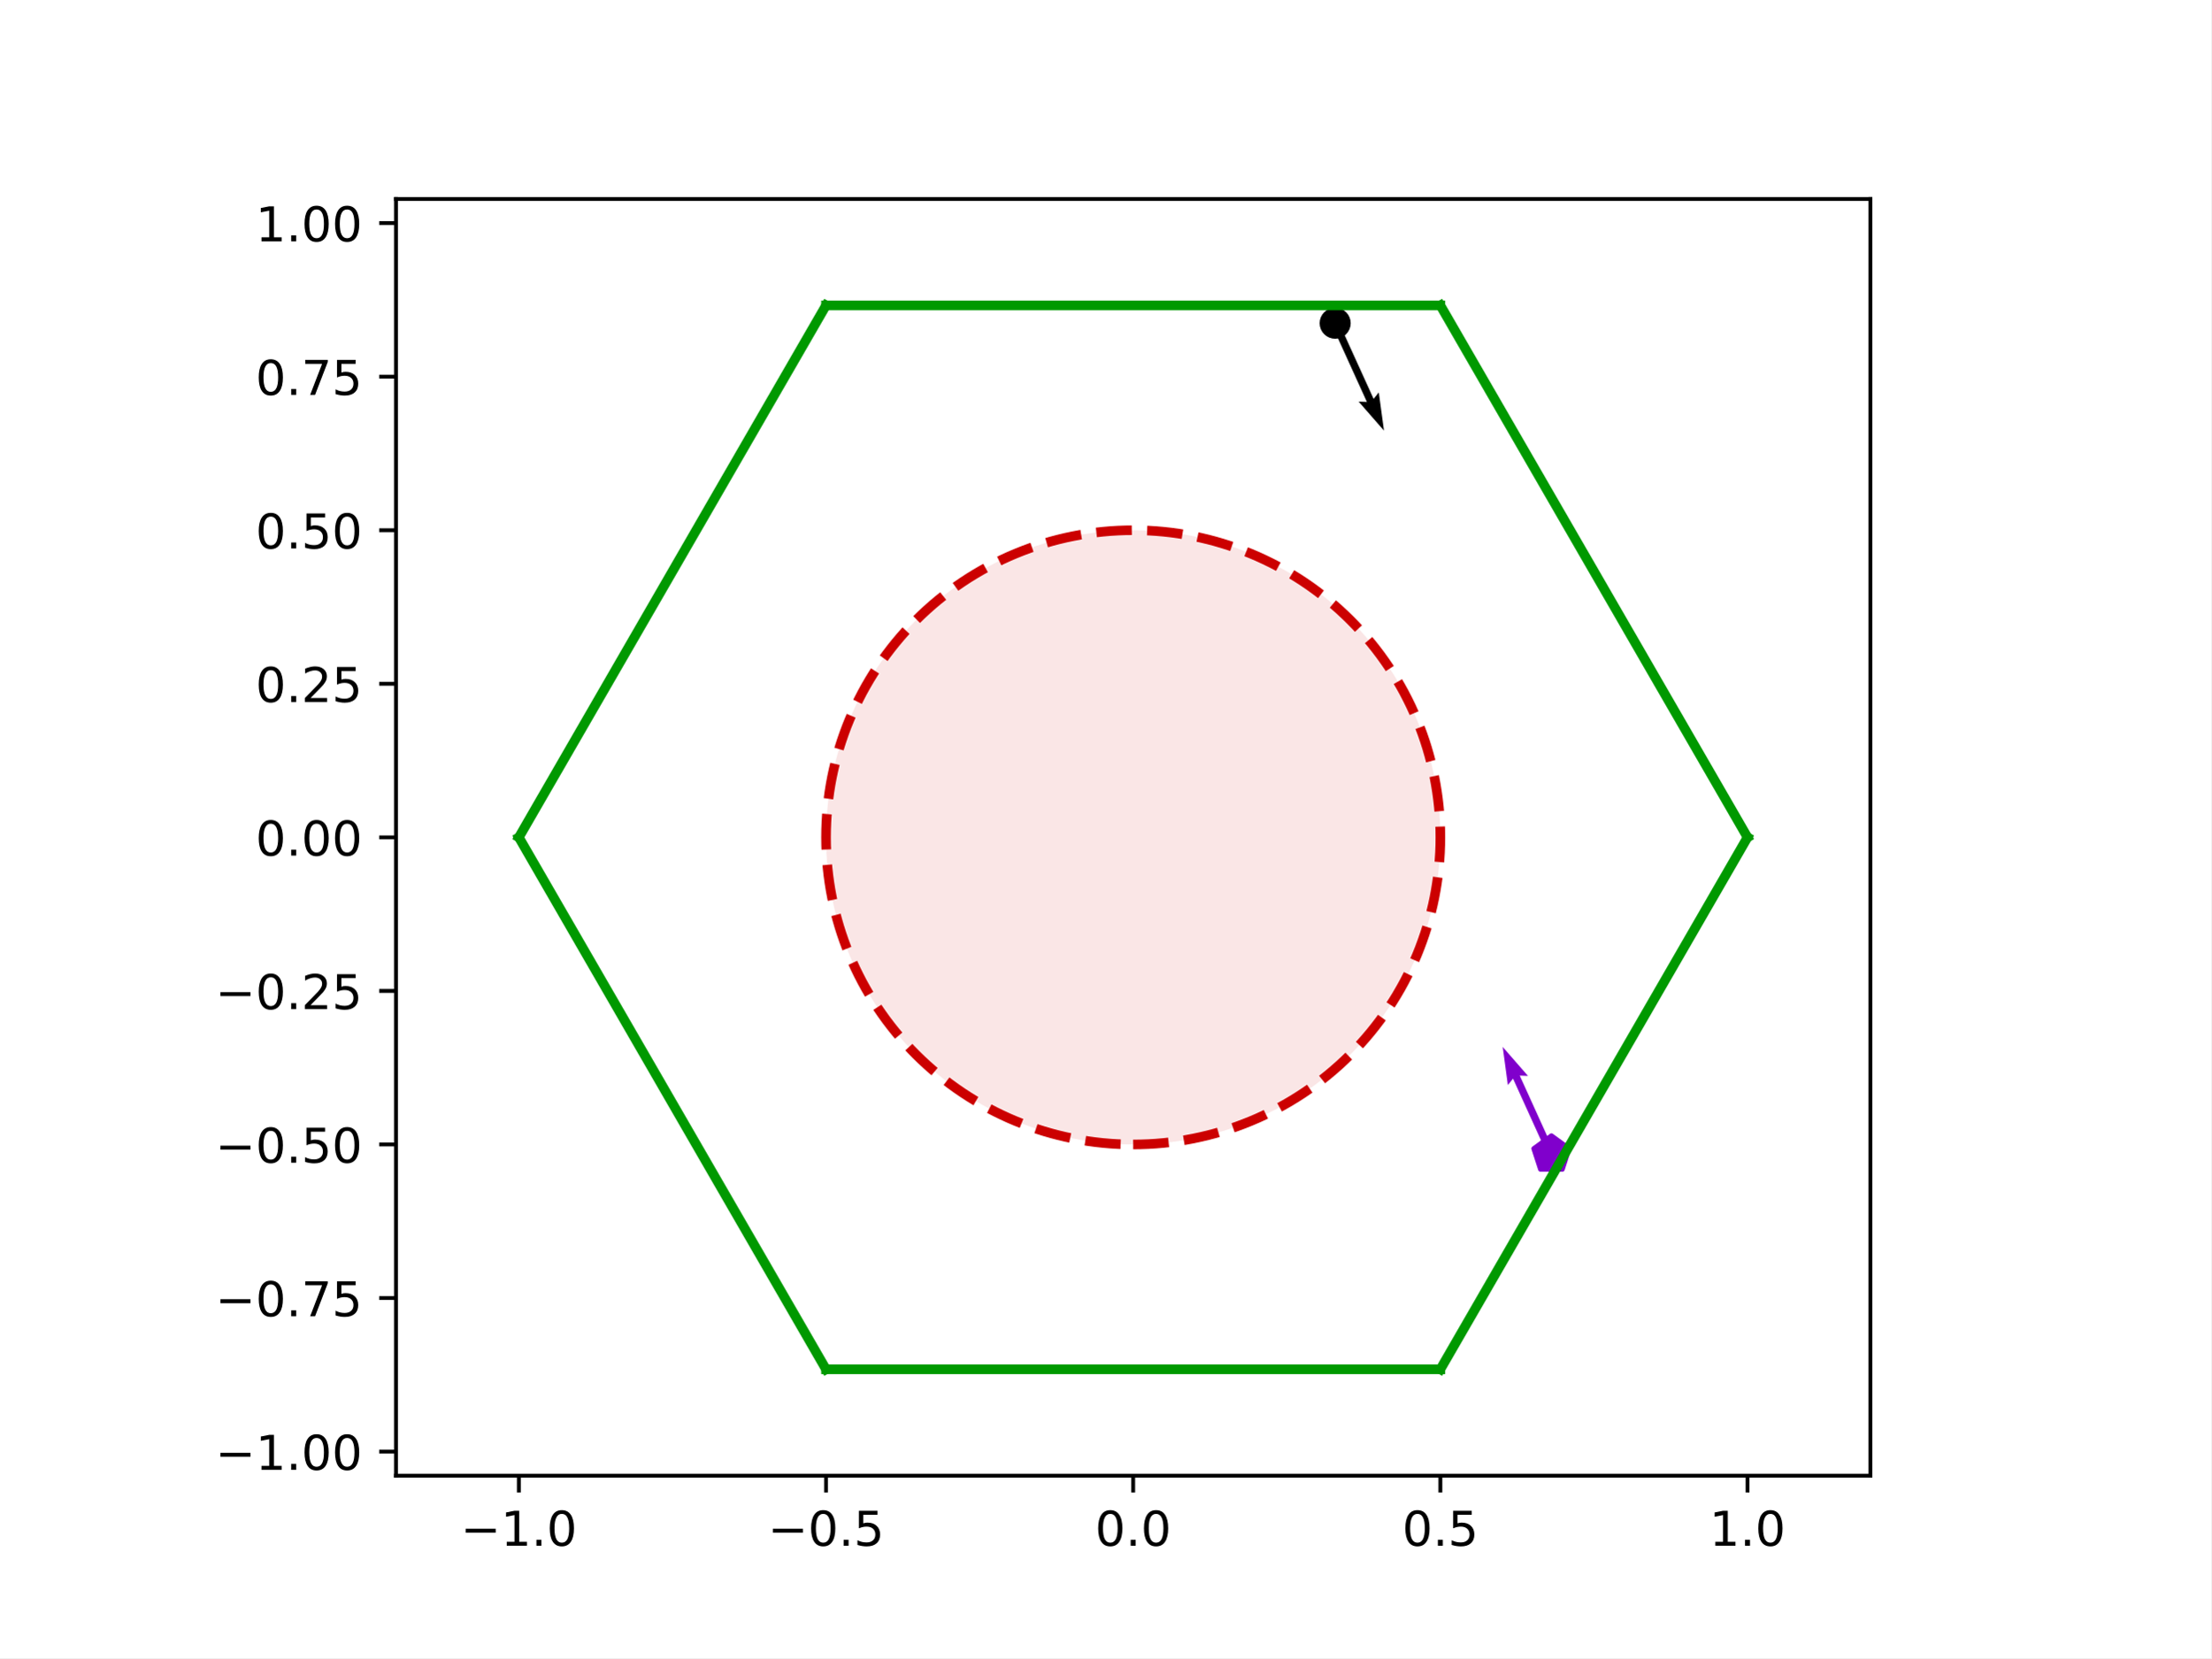
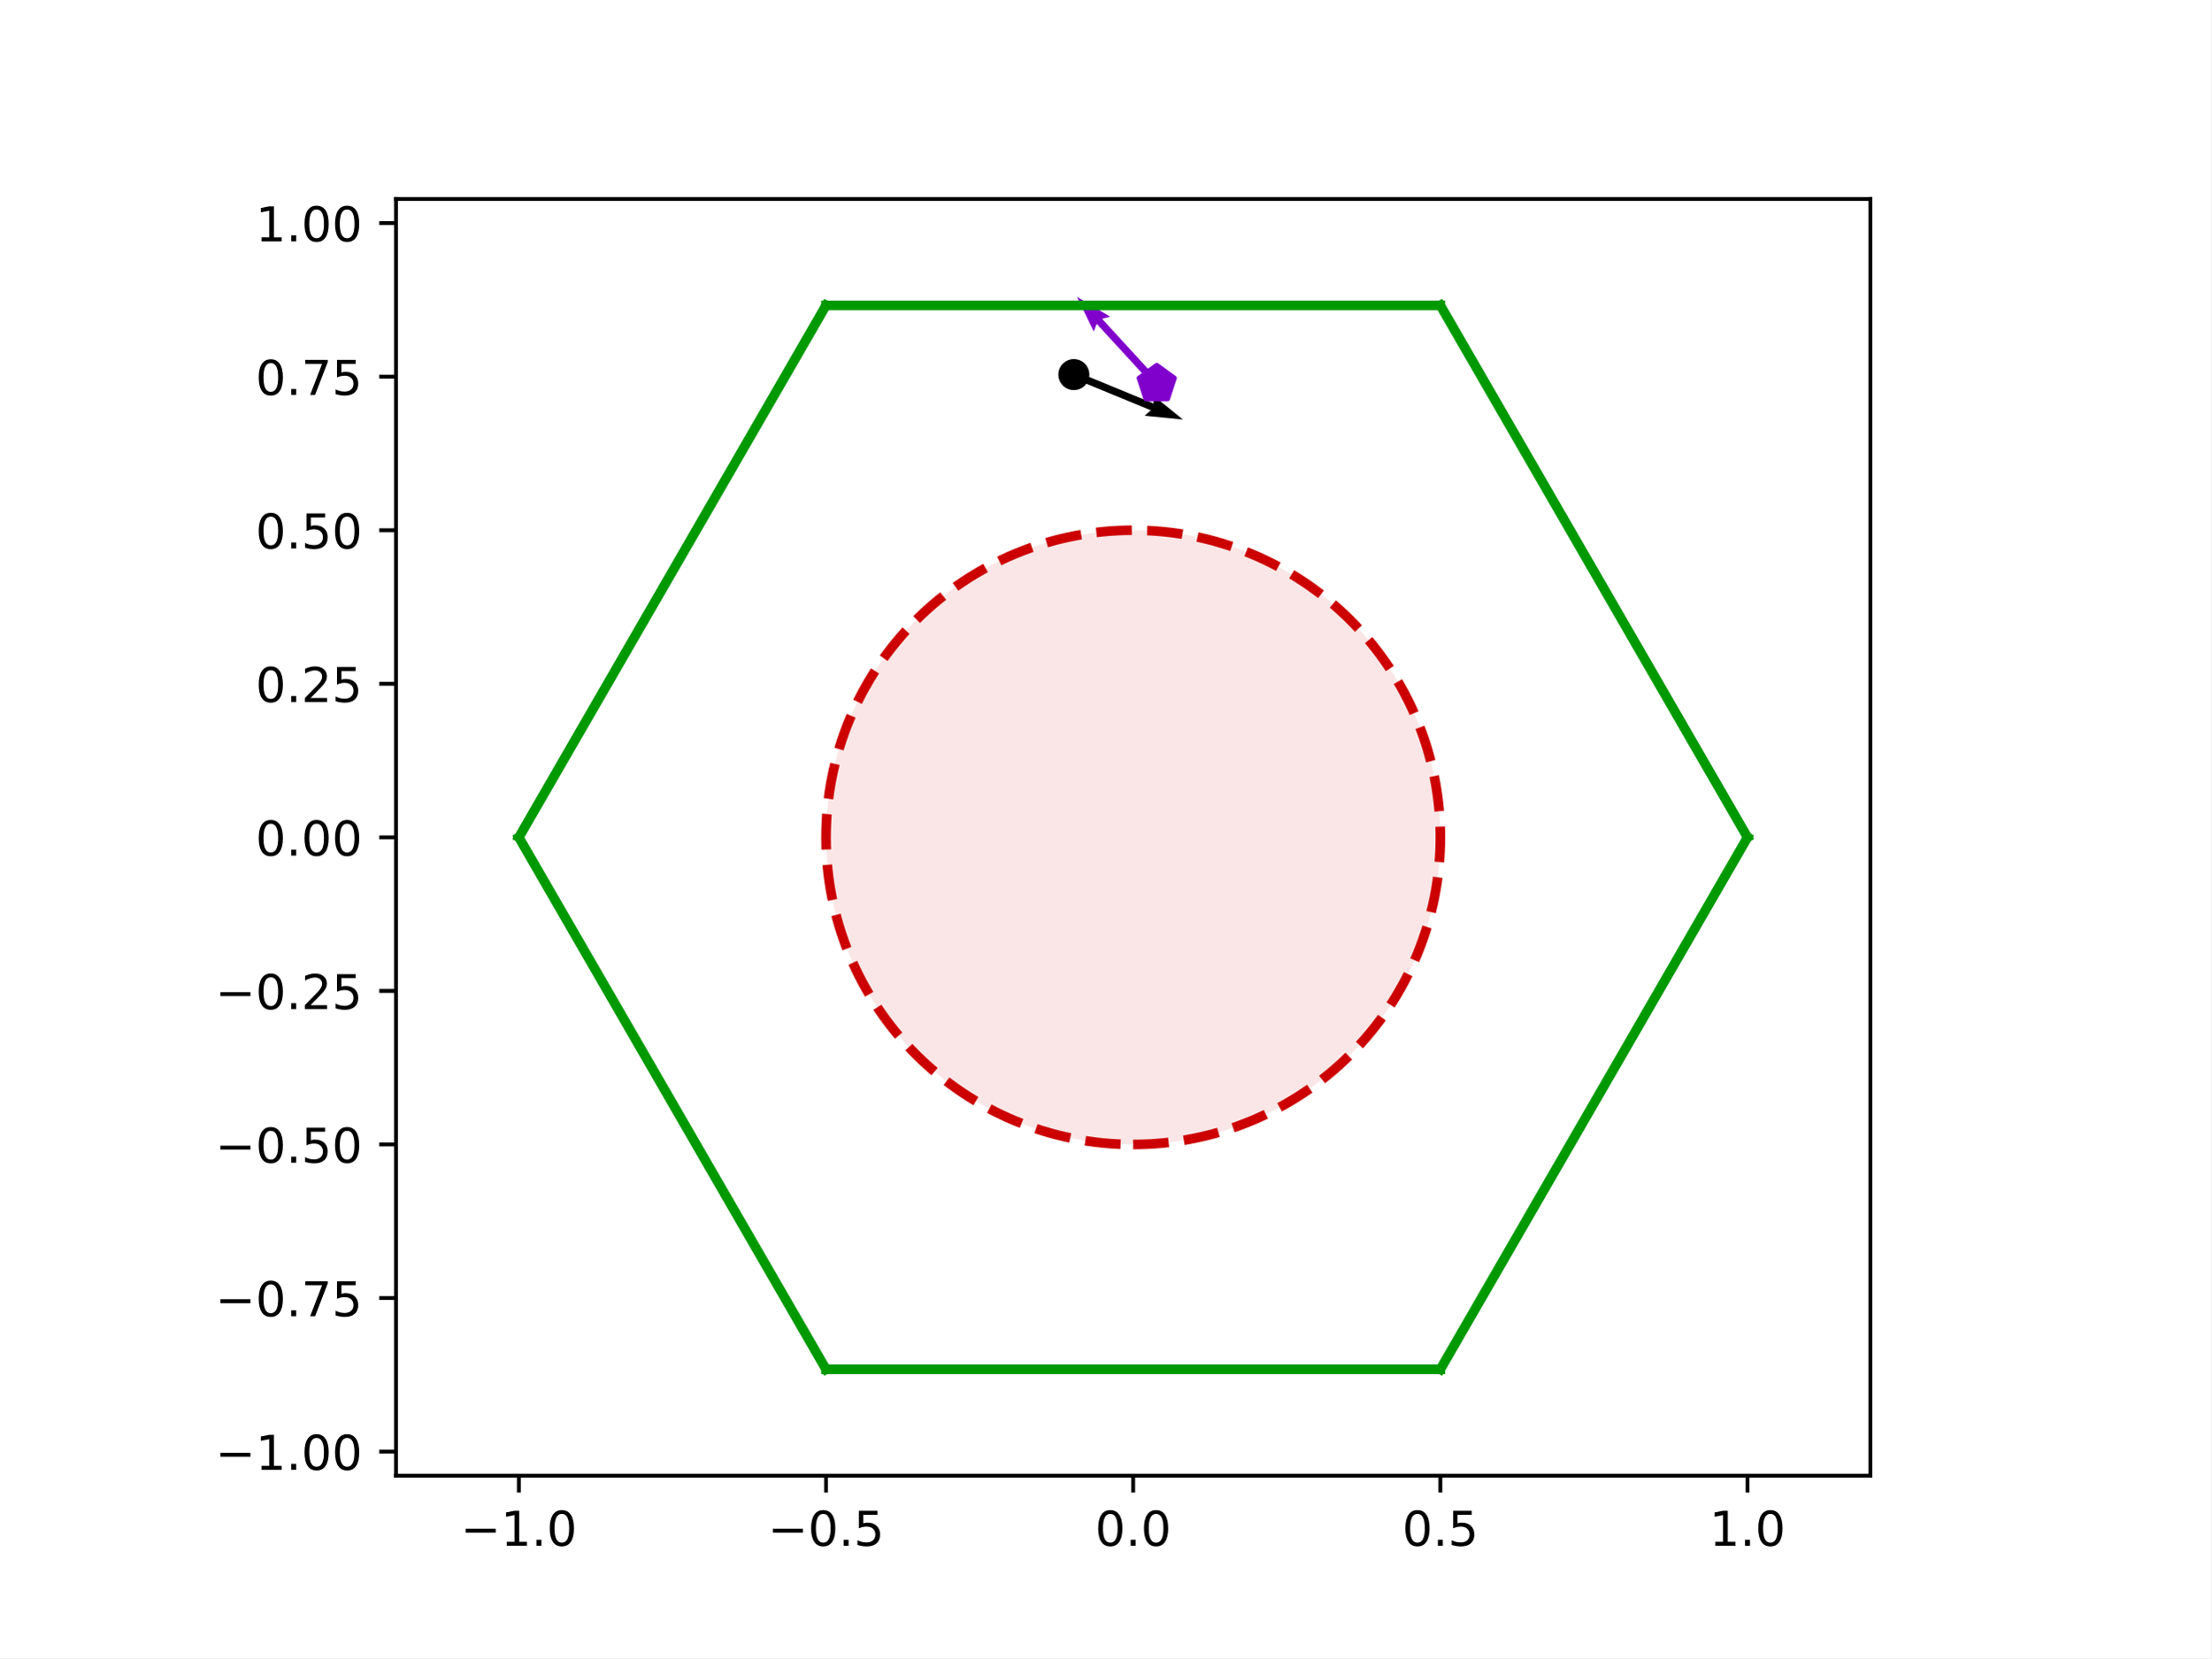
<svg xmlns="http://www.w3.org/2000/svg" xmlns:xlink="http://www.w3.org/1999/xlink" height="345.6pt" version="1.1" viewBox="0 0 460.8 345.6" width="460.8pt">
  <defs>
    <style type="text/css">
*{stroke-linecap:butt;stroke-linejoin:round;}
  </style>
  </defs>
  <g id="figure_1">
    <g id="patch_1">
      <path d="M 0 345.6  L 460.8 345.6  L 460.8 0  L 0 0  z " style="fill:#ffffff;" />
    </g>
    <g id="axes_1">
      <g id="patch_2">
        <path d="M 82.52 307.584  L 389.8 307.584  L 389.8 41.472  L 82.52 41.472  z " style="fill:#ffffff;" />
      </g>
      <g id="PathCollection_1">
        <defs>
-           <path d="M 0 2.739  C 0.726 2.739 1.423 2.45 1.936 1.936  C 2.45 1.423 2.739 0.726 2.739 0  C 2.739 -0.726 2.45 -1.423 1.936 -1.936  C 1.423 -2.45 0.726 -2.739 0 -2.739  C -0.726 -2.739 -1.423 -2.45 -1.936 -1.936  C -2.45 -1.423 -2.739 -0.726 -2.739 0  C -2.739 0.726 -2.45 1.423 -1.936 1.936  C -1.423 2.45 -0.726 2.739 0 2.739  z " id="m2625229b04" style="stroke:#000000;" />
+           <path d="M 0 2.739  C 0.726 2.739 1.423 2.45 1.936 1.936  C 2.45 1.423 2.739 0.726 2.739 0  C 2.739 -0.726 2.45 -1.423 1.936 -1.936  C 1.423 -2.45 0.726 -2.739 0 -2.739  C -0.726 -2.739 -1.423 -2.45 -1.936 -1.936  C -2.45 -1.423 -2.739 -0.726 -2.739 0  C -2.739 0.726 -2.45 1.423 -1.936 1.936  C -1.423 2.45 -0.726 2.739 0 2.739  z " id="mc2b96e93eb" style="stroke:#000000;" />
        </defs>
-         <g clip-path="url(#pc36ca60390)">
-           <use style="stroke:#000000;" x="278.253" xlink:href="#m2625229b04" y="67.365" />
+         <g clip-path="url(#pbceae06fa7)">
+           <use style="stroke:#000000;" x="223.794" xlink:href="#mc2b96e93eb" y="78.074" />
        </g>
      </g>
      <g id="Quiver_1">
-         <path clip-path="url(#pc36ca60390)" d="M 278.953 67.047  L 286.263 83.132  L 287.344 81.797  L 288.424 89.744  L 283.147 83.704  L 284.864 83.768  L 277.554 67.682  L 278.953 67.047  " />
+         <path clip-path="url(#pbceae06fa7)" d="M 224.086 77.364  L 240.423 84.095  L 240.298 82.382  L 246.523 87.439  L 238.542 86.643  L 239.838 85.515  L 223.501 78.785  L 224.086 77.364  " />
      </g>
      <g id="PathCollection_2">
        <defs>
-           <path d="M 0 -3.873  L -3.683 -1.197  L -2.276 3.133  L 2.276 3.133  L 3.683 -1.197  z " id="m1aaee84cb6" style="stroke:#8000cc;" />
+           <path d="M 0 -3.873  L -3.683 -1.197  L -2.276 3.133  L 2.276 3.133  L 3.683 -1.197  z " id="mfac04e224f" style="stroke:#8000cc;" />
        </defs>
-         <g clip-path="url(#pc36ca60390)">
-           <use style="fill:#8000cc;stroke:#8000cc;" x="323.324" xlink:href="#m1aaee84cb6" y="240.596" />
+         <g clip-path="url(#pbceae06fa7)">
+           <use style="fill:#8000cc;stroke:#8000cc;" x="241.065" xlink:href="#mfac04e224f" y="79.996" />
        </g>
      </g>
      <g id="Quiver_2">
-         <path clip-path="url(#pc36ca60390)" d="M 322.624 240.913  L 315.325 224.823  L 314.243 226.157  L 313.168 218.209  L 318.441 224.253  L 316.724 224.188  L 324.024 240.278  L 322.624 240.913  " style="fill:#8000cc;" />
+         <path clip-path="url(#pbceae06fa7)" d="M 240.499 80.516  L 228.555 67.495  L 227.942 69.1  L 224.447 61.881  L 231.339 65.984  L 229.687 66.457  L 241.631 79.477  L 240.499 80.516  " style="fill:#8000cc;" />
      </g>
      <g id="patch_3">
-         <path clip-path="url(#pc36ca60390)" d="M 236.16 238.545  C 253.137 238.545 269.422 231.799 281.427 219.795  C 293.431 207.79 300.177 191.505 300.177 174.528  C 300.177 157.551 293.431 141.266 281.427 129.261  C 269.422 117.257 253.137 110.511 236.16 110.511  C 219.183 110.511 202.898 117.257 190.893 129.261  C 178.889 141.266 172.143 157.551 172.143 174.528  C 172.143 191.505 178.889 207.79 190.893 219.795  C 202.898 231.799 219.183 238.545 236.16 238.545  z " style="fill:#cc0000;fill-opacity:0.1;stroke:#cc0000;stroke-dasharray:7.4,3.2;stroke-dashoffset:0;stroke-linejoin:miter;stroke-width:2;" />
+         <path clip-path="url(#pbceae06fa7)" d="M 236.16 238.545  C 253.137 238.545 269.422 231.799 281.427 219.795  C 293.431 207.79 300.177 191.505 300.177 174.528  C 300.177 157.551 293.431 141.266 281.427 129.261  C 269.422 117.257 253.137 110.511 236.16 110.511  C 219.183 110.511 202.898 117.257 190.893 129.261  C 178.889 141.266 172.143 157.551 172.143 174.528  C 172.143 191.505 178.889 207.79 190.893 219.795  C 202.898 231.799 219.183 238.545 236.16 238.545  z " style="fill:#cc0000;fill-opacity:0.1;stroke:#cc0000;stroke-dasharray:7.4,3.2;stroke-dashoffset:0;stroke-linejoin:miter;stroke-width:2;" />
      </g>
      <g id="matplotlib.axis_1">
        <g id="xtick_1">
          <g id="line2d_1">
            <defs>
-               <path d="M 0 0  L 0 3.5  " id="md9df309a5c" style="stroke:#000000;stroke-width:0.8;" />
-             </defs>
-             <g>
-               <use style="stroke:#000000;stroke-width:0.8;" x="108.127" xlink:href="#md9df309a5c" y="307.584" />
+               <path d="M 0 0  L 0 3.5  " id="me026e946fe" style="stroke:#000000;stroke-width:0.8;" />
+             </defs>
+             <g>
+               <use style="stroke:#000000;stroke-width:0.8;" x="108.127" xlink:href="#me026e946fe" y="307.584" />
            </g>
          </g>
          <g id="text_1">
            <defs>
              <path d="M 10.594 35.5  L 73.188 35.5  L 73.188 27.203  L 10.594 27.203  z " id="DejaVuSans-8722" />
              <path d="M 12.406 8.297  L 28.516 8.297  L 28.516 63.922  L 10.984 60.406  L 10.984 69.391  L 28.422 72.906  L 38.281 72.906  L 38.281 8.297  L 54.391 8.297  L 54.391 0  L 12.406 0  z " id="DejaVuSans-49" />
              <path d="M 10.688 12.406  L 21 12.406  L 21 0  L 10.688 0  z " id="DejaVuSans-46" />
              <path d="M 31.781 66.406  Q 24.172 66.406 20.328 58.906  Q 16.5 51.422 16.5 36.375  Q 16.5 21.391 20.328 13.891  Q 24.172 6.391 31.781 6.391  Q 39.453 6.391 43.281 13.891  Q 47.125 21.391 47.125 36.375  Q 47.125 51.422 43.281 58.906  Q 39.453 66.406 31.781 66.406  z M 31.781 74.219  Q 44.047 74.219 50.516 64.516  Q 56.984 54.828 56.984 36.375  Q 56.984 17.969 50.516 8.266  Q 44.047 -1.422 31.781 -1.422  Q 19.531 -1.422 13.062 8.266  Q 6.594 17.969 6.594 36.375  Q 6.594 54.828 13.062 64.516  Q 19.531 74.219 31.781 74.219  z " id="DejaVuSans-48" />
            </defs>
            <g transform="translate(95.9854 322.1824)scale(0.1 -0.1)">
              <use xlink:href="#DejaVuSans-8722" />
              <use x="83.789" xlink:href="#DejaVuSans-49" />
              <use x="147.412" xlink:href="#DejaVuSans-46" />
              <use x="179.199" xlink:href="#DejaVuSans-48" />
            </g>
          </g>
        </g>
        <g id="xtick_2">
          <g id="line2d_2">
            <g>
-               <use style="stroke:#000000;stroke-width:0.8;" x="172.143" xlink:href="#md9df309a5c" y="307.584" />
+               <use style="stroke:#000000;stroke-width:0.8;" x="172.143" xlink:href="#me026e946fe" y="307.584" />
            </g>
          </g>
          <g id="text_2">
            <defs>
              <path d="M 10.797 72.906  L 49.516 72.906  L 49.516 64.594  L 19.828 64.594  L 19.828 46.734  Q 21.969 47.469 24.109 47.828  Q 26.266 48.188 28.422 48.188  Q 40.625 48.188 47.75 41.5  Q 54.891 34.812 54.891 23.391  Q 54.891 11.625 47.562 5.094  Q 40.234 -1.422 26.906 -1.422  Q 22.312 -1.422 17.547 -0.641  Q 12.797 0.141 7.719 1.703  L 7.719 11.625  Q 12.109 9.234 16.797 8.062  Q 21.484 6.891 26.703 6.891  Q 35.156 6.891 40.078 11.328  Q 45.016 15.766 45.016 23.391  Q 45.016 31 40.078 35.438  Q 35.156 39.891 26.703 39.891  Q 22.75 39.891 18.812 39.016  Q 14.891 38.141 10.797 36.281  z " id="DejaVuSans-53" />
            </defs>
            <g transform="translate(160.002 322.1824)scale(0.1 -0.1)">
              <use xlink:href="#DejaVuSans-8722" />
              <use x="83.789" xlink:href="#DejaVuSans-48" />
              <use x="147.412" xlink:href="#DejaVuSans-46" />
              <use x="179.199" xlink:href="#DejaVuSans-53" />
            </g>
          </g>
        </g>
        <g id="xtick_3">
          <g id="line2d_3">
            <g>
-               <use style="stroke:#000000;stroke-width:0.8;" x="236.16" xlink:href="#md9df309a5c" y="307.584" />
+               <use style="stroke:#000000;stroke-width:0.8;" x="236.16" xlink:href="#me026e946fe" y="307.584" />
            </g>
          </g>
          <g id="text_3">
            <g transform="translate(228.2084 322.1824)scale(0.1 -0.1)">
              <use xlink:href="#DejaVuSans-48" />
              <use x="63.623" xlink:href="#DejaVuSans-46" />
              <use x="95.41" xlink:href="#DejaVuSans-48" />
            </g>
          </g>
        </g>
        <g id="xtick_4">
          <g id="line2d_4">
            <g>
-               <use style="stroke:#000000;stroke-width:0.8;" x="300.177" xlink:href="#md9df309a5c" y="307.584" />
+               <use style="stroke:#000000;stroke-width:0.8;" x="300.177" xlink:href="#me026e946fe" y="307.584" />
            </g>
          </g>
          <g id="text_4">
            <g transform="translate(292.225 322.1824)scale(0.1 -0.1)">
              <use xlink:href="#DejaVuSans-48" />
              <use x="63.623" xlink:href="#DejaVuSans-46" />
              <use x="95.41" xlink:href="#DejaVuSans-53" />
            </g>
          </g>
        </g>
        <g id="xtick_5">
          <g id="line2d_5">
            <g>
-               <use style="stroke:#000000;stroke-width:0.8;" x="364.193" xlink:href="#md9df309a5c" y="307.584" />
+               <use style="stroke:#000000;stroke-width:0.8;" x="364.193" xlink:href="#me026e946fe" y="307.584" />
            </g>
          </g>
          <g id="text_5">
            <g transform="translate(356.2416 322.1824)scale(0.1 -0.1)">
              <use xlink:href="#DejaVuSans-49" />
              <use x="63.623" xlink:href="#DejaVuSans-46" />
              <use x="95.41" xlink:href="#DejaVuSans-48" />
            </g>
          </g>
        </g>
      </g>
      <g id="matplotlib.axis_2">
        <g id="ytick_1">
          <g id="line2d_6">
            <defs>
-               <path d="M 0 0  L -3.5 0  " id="me7d4f8f2f7" style="stroke:#000000;stroke-width:0.8;" />
-             </defs>
-             <g>
-               <use style="stroke:#000000;stroke-width:0.8;" x="82.52" xlink:href="#me7d4f8f2f7" y="302.561" />
+               <path d="M 0 0  L -3.5 0  " id="m1c2b49e868" style="stroke:#000000;stroke-width:0.8;" />
+             </defs>
+             <g>
+               <use style="stroke:#000000;stroke-width:0.8;" x="82.52" xlink:href="#m1c2b49e868" y="302.561" />
            </g>
          </g>
          <g id="text_6">
            <g transform="translate(44.87485 306.3604)scale(0.1 -0.1)">
              <use xlink:href="#DejaVuSans-8722" />
              <use x="83.789" xlink:href="#DejaVuSans-49" />
              <use x="147.412" xlink:href="#DejaVuSans-46" />
              <use x="179.199" xlink:href="#DejaVuSans-48" />
              <use x="242.822" xlink:href="#DejaVuSans-48" />
            </g>
          </g>
        </g>
        <g id="ytick_2">
          <g id="line2d_7">
            <g>
-               <use style="stroke:#000000;stroke-width:0.8;" x="82.52" xlink:href="#me7d4f8f2f7" y="270.553" />
+               <use style="stroke:#000000;stroke-width:0.8;" x="82.52" xlink:href="#m1c2b49e868" y="270.553" />
            </g>
          </g>
          <g id="text_7">
            <defs>
              <path d="M 8.203 72.906  L 55.078 72.906  L 55.078 68.703  L 28.609 0  L 18.312 0  L 43.219 64.594  L 8.203 64.594  z " id="DejaVuSans-55" />
            </defs>
            <g transform="translate(44.87485 274.3521)scale(0.1 -0.1)">
              <use xlink:href="#DejaVuSans-8722" />
              <use x="83.789" xlink:href="#DejaVuSans-48" />
              <use x="147.412" xlink:href="#DejaVuSans-46" />
              <use x="179.199" xlink:href="#DejaVuSans-55" />
              <use x="242.822" xlink:href="#DejaVuSans-53" />
            </g>
          </g>
        </g>
        <g id="ytick_3">
          <g id="line2d_8">
            <g>
-               <use style="stroke:#000000;stroke-width:0.8;" x="82.52" xlink:href="#me7d4f8f2f7" y="238.545" />
+               <use style="stroke:#000000;stroke-width:0.8;" x="82.52" xlink:href="#m1c2b49e868" y="238.545" />
            </g>
          </g>
          <g id="text_8">
            <g transform="translate(44.87485 242.3438)scale(0.1 -0.1)">
              <use xlink:href="#DejaVuSans-8722" />
              <use x="83.789" xlink:href="#DejaVuSans-48" />
              <use x="147.412" xlink:href="#DejaVuSans-46" />
              <use x="179.199" xlink:href="#DejaVuSans-53" />
              <use x="242.822" xlink:href="#DejaVuSans-48" />
            </g>
          </g>
        </g>
        <g id="ytick_4">
          <g id="line2d_9">
            <g>
-               <use style="stroke:#000000;stroke-width:0.8;" x="82.52" xlink:href="#me7d4f8f2f7" y="206.536" />
+               <use style="stroke:#000000;stroke-width:0.8;" x="82.52" xlink:href="#m1c2b49e868" y="206.536" />
            </g>
          </g>
          <g id="text_9">
            <defs>
              <path d="M 19.188 8.297  L 53.609 8.297  L 53.609 0  L 7.328 0  L 7.328 8.297  Q 12.938 14.109 22.625 23.891  Q 32.328 33.688 34.812 36.531  Q 39.547 41.844 41.422 45.531  Q 43.312 49.219 43.312 52.781  Q 43.312 58.594 39.234 62.25  Q 35.156 65.922 28.609 65.922  Q 23.969 65.922 18.812 64.312  Q 13.672 62.703 7.812 59.422  L 7.812 69.391  Q 13.766 71.781 18.938 73  Q 24.125 74.219 28.422 74.219  Q 39.75 74.219 46.484 68.547  Q 53.219 62.891 53.219 53.422  Q 53.219 48.922 51.531 44.891  Q 49.859 40.875 45.406 35.406  Q 44.188 33.984 37.641 27.219  Q 31.109 20.453 19.188 8.297  z " id="DejaVuSans-50" />
            </defs>
            <g transform="translate(44.87485 210.3355)scale(0.1 -0.1)">
              <use xlink:href="#DejaVuSans-8722" />
              <use x="83.789" xlink:href="#DejaVuSans-48" />
              <use x="147.412" xlink:href="#DejaVuSans-46" />
              <use x="179.199" xlink:href="#DejaVuSans-50" />
              <use x="242.822" xlink:href="#DejaVuSans-53" />
            </g>
          </g>
        </g>
        <g id="ytick_5">
          <g id="line2d_10">
            <g>
-               <use style="stroke:#000000;stroke-width:0.8;" x="82.52" xlink:href="#me7d4f8f2f7" y="174.528" />
+               <use style="stroke:#000000;stroke-width:0.8;" x="82.52" xlink:href="#m1c2b49e868" y="174.528" />
            </g>
          </g>
          <g id="text_10">
            <g transform="translate(53.25454 178.3272)scale(0.1 -0.1)">
              <use xlink:href="#DejaVuSans-48" />
              <use x="63.623" xlink:href="#DejaVuSans-46" />
              <use x="95.41" xlink:href="#DejaVuSans-48" />
              <use x="159.033" xlink:href="#DejaVuSans-48" />
            </g>
          </g>
        </g>
        <g id="ytick_6">
          <g id="line2d_11">
            <g>
-               <use style="stroke:#000000;stroke-width:0.8;" x="82.52" xlink:href="#me7d4f8f2f7" y="142.52" />
+               <use style="stroke:#000000;stroke-width:0.8;" x="82.52" xlink:href="#m1c2b49e868" y="142.52" />
            </g>
          </g>
          <g id="text_11">
            <g transform="translate(53.25454 146.3189)scale(0.1 -0.1)">
              <use xlink:href="#DejaVuSans-48" />
              <use x="63.623" xlink:href="#DejaVuSans-46" />
              <use x="95.41" xlink:href="#DejaVuSans-50" />
              <use x="159.033" xlink:href="#DejaVuSans-53" />
            </g>
          </g>
        </g>
        <g id="ytick_7">
          <g id="line2d_12">
            <g>
-               <use style="stroke:#000000;stroke-width:0.8;" x="82.52" xlink:href="#me7d4f8f2f7" y="110.511" />
+               <use style="stroke:#000000;stroke-width:0.8;" x="82.52" xlink:href="#m1c2b49e868" y="110.511" />
            </g>
          </g>
          <g id="text_12">
            <g transform="translate(53.25454 114.3106)scale(0.1 -0.1)">
              <use xlink:href="#DejaVuSans-48" />
              <use x="63.623" xlink:href="#DejaVuSans-46" />
              <use x="95.41" xlink:href="#DejaVuSans-53" />
              <use x="159.033" xlink:href="#DejaVuSans-48" />
            </g>
          </g>
        </g>
        <g id="ytick_8">
          <g id="line2d_13">
            <g>
-               <use style="stroke:#000000;stroke-width:0.8;" x="82.52" xlink:href="#me7d4f8f2f7" y="78.503" />
+               <use style="stroke:#000000;stroke-width:0.8;" x="82.52" xlink:href="#m1c2b49e868" y="78.503" />
            </g>
          </g>
          <g id="text_13">
            <g transform="translate(53.25454 82.30232)scale(0.1 -0.1)">
              <use xlink:href="#DejaVuSans-48" />
              <use x="63.623" xlink:href="#DejaVuSans-46" />
              <use x="95.41" xlink:href="#DejaVuSans-55" />
              <use x="159.033" xlink:href="#DejaVuSans-53" />
            </g>
          </g>
        </g>
        <g id="ytick_9">
          <g id="line2d_14">
            <g>
-               <use style="stroke:#000000;stroke-width:0.8;" x="82.52" xlink:href="#me7d4f8f2f7" y="46.495" />
+               <use style="stroke:#000000;stroke-width:0.8;" x="82.52" xlink:href="#m1c2b49e868" y="46.495" />
            </g>
          </g>
          <g id="text_14">
            <g transform="translate(53.25454 50.29402)scale(0.1 -0.1)">
              <use xlink:href="#DejaVuSans-49" />
              <use x="63.623" xlink:href="#DejaVuSans-46" />
              <use x="95.41" xlink:href="#DejaVuSans-48" />
              <use x="159.033" xlink:href="#DejaVuSans-48" />
            </g>
          </g>
        </g>
      </g>
      <g id="line2d_15">
-         <path clip-path="url(#pc36ca60390)" d="M 300.177 63.648  L 172.143 63.648  " style="fill:none;stroke:#009900;stroke-linecap:square;stroke-width:2;" />
+         <path clip-path="url(#pbceae06fa7)" d="M 300.177 63.648  L 172.143 63.648  " style="fill:none;stroke:#009900;stroke-linecap:square;stroke-width:2;" />
      </g>
      <g id="line2d_16">
-         <path clip-path="url(#pc36ca60390)" d="M 172.143 63.648  L 108.127 174.528  " style="fill:none;stroke:#009900;stroke-linecap:square;stroke-width:2;" />
+         <path clip-path="url(#pbceae06fa7)" d="M 172.143 63.648  L 108.127 174.528  " style="fill:none;stroke:#009900;stroke-linecap:square;stroke-width:2;" />
      </g>
      <g id="line2d_17">
-         <path clip-path="url(#pc36ca60390)" d="M 108.127 174.528  L 172.143 285.408  " style="fill:none;stroke:#009900;stroke-linecap:square;stroke-width:2;" />
+         <path clip-path="url(#pbceae06fa7)" d="M 108.127 174.528  L 172.143 285.408  " style="fill:none;stroke:#009900;stroke-linecap:square;stroke-width:2;" />
      </g>
      <g id="line2d_18">
-         <path clip-path="url(#pc36ca60390)" d="M 172.143 285.408  L 300.177 285.408  " style="fill:none;stroke:#009900;stroke-linecap:square;stroke-width:2;" />
+         <path clip-path="url(#pbceae06fa7)" d="M 172.143 285.408  L 300.177 285.408  " style="fill:none;stroke:#009900;stroke-linecap:square;stroke-width:2;" />
      </g>
      <g id="line2d_19">
-         <path clip-path="url(#pc36ca60390)" d="M 300.177 285.408  L 364.193 174.528  " style="fill:none;stroke:#009900;stroke-linecap:square;stroke-width:2;" />
+         <path clip-path="url(#pbceae06fa7)" d="M 300.177 285.408  L 364.193 174.528  " style="fill:none;stroke:#009900;stroke-linecap:square;stroke-width:2;" />
      </g>
      <g id="line2d_20">
-         <path clip-path="url(#pc36ca60390)" d="M 364.193 174.528  L 300.177 63.648  " style="fill:none;stroke:#009900;stroke-linecap:square;stroke-width:2;" />
+         <path clip-path="url(#pbceae06fa7)" d="M 364.193 174.528  L 300.177 63.648  " style="fill:none;stroke:#009900;stroke-linecap:square;stroke-width:2;" />
      </g>
      <g id="patch_4">
        <path d="M 82.52 307.584  L 82.52 41.472  " style="fill:none;stroke:#000000;stroke-linecap:square;stroke-linejoin:miter;stroke-width:0.8;" />
      </g>
      <g id="patch_5">
        <path d="M 389.8 307.584  L 389.8 41.472  " style="fill:none;stroke:#000000;stroke-linecap:square;stroke-linejoin:miter;stroke-width:0.8;" />
      </g>
      <g id="patch_6">
        <path d="M 82.52 307.584  L 389.8 307.584  " style="fill:none;stroke:#000000;stroke-linecap:square;stroke-linejoin:miter;stroke-width:0.8;" />
      </g>
      <g id="patch_7">
        <path d="M 82.52 41.472  L 389.8 41.472  " style="fill:none;stroke:#000000;stroke-linecap:square;stroke-linejoin:miter;stroke-width:0.8;" />
      </g>
    </g>
  </g>
  <defs>
-     <clipPath id="pc36ca60390">
+     <clipPath id="pbceae06fa7">
      <rect height="266.112" width="307.28" x="82.52" y="41.472" />
    </clipPath>
  </defs>
</svg>
